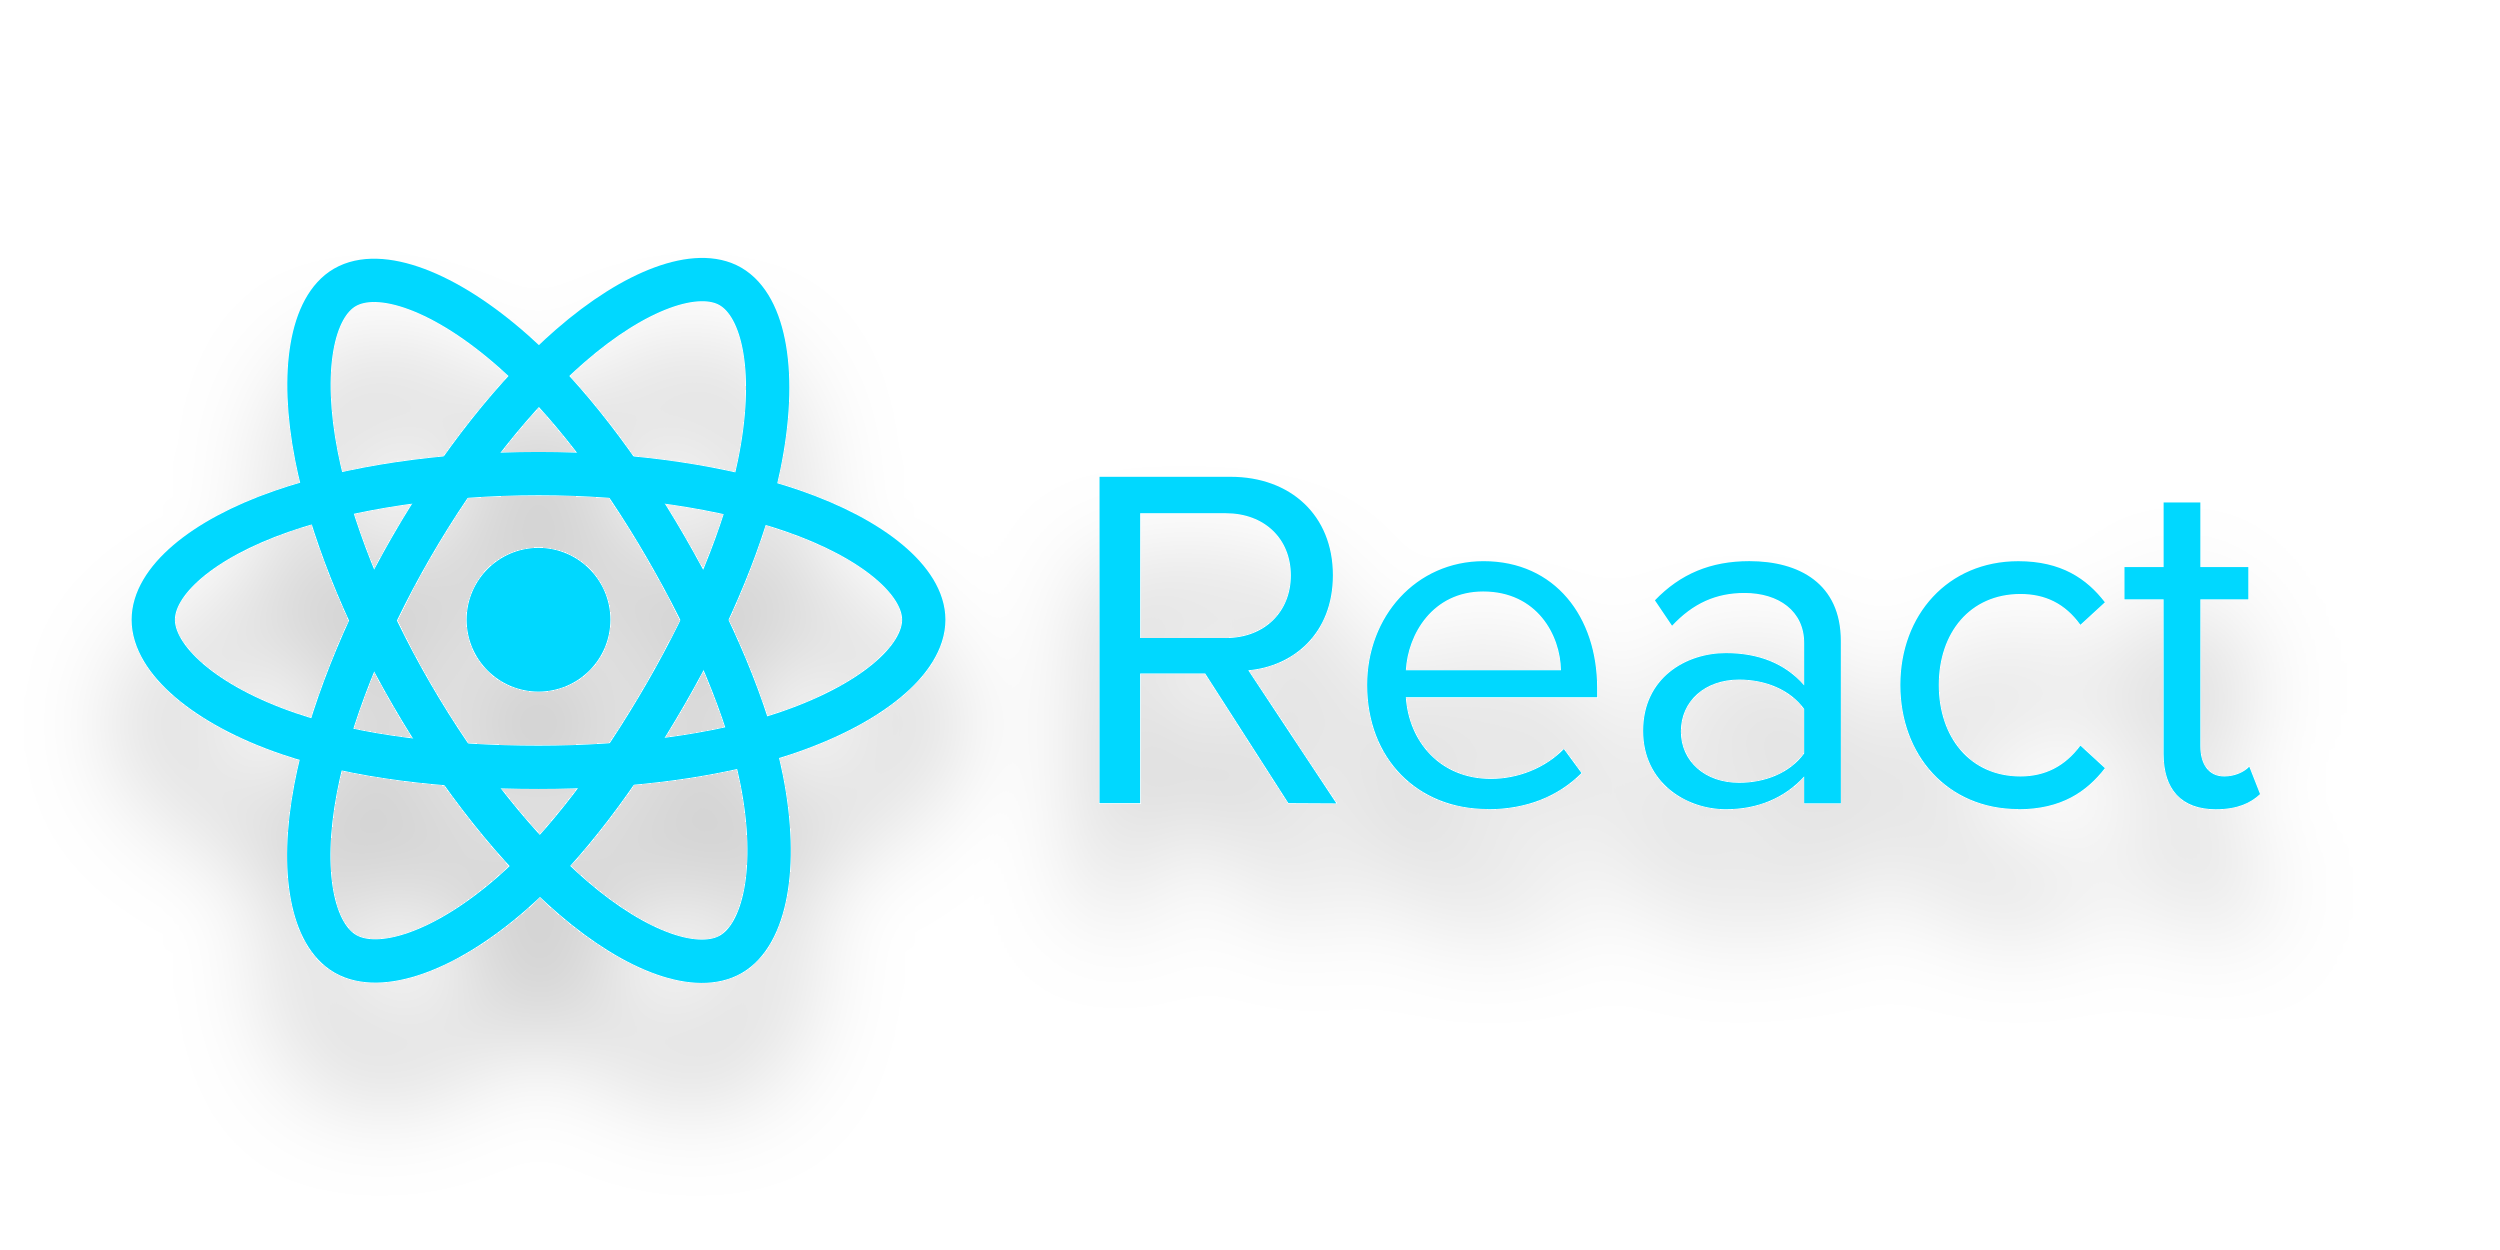
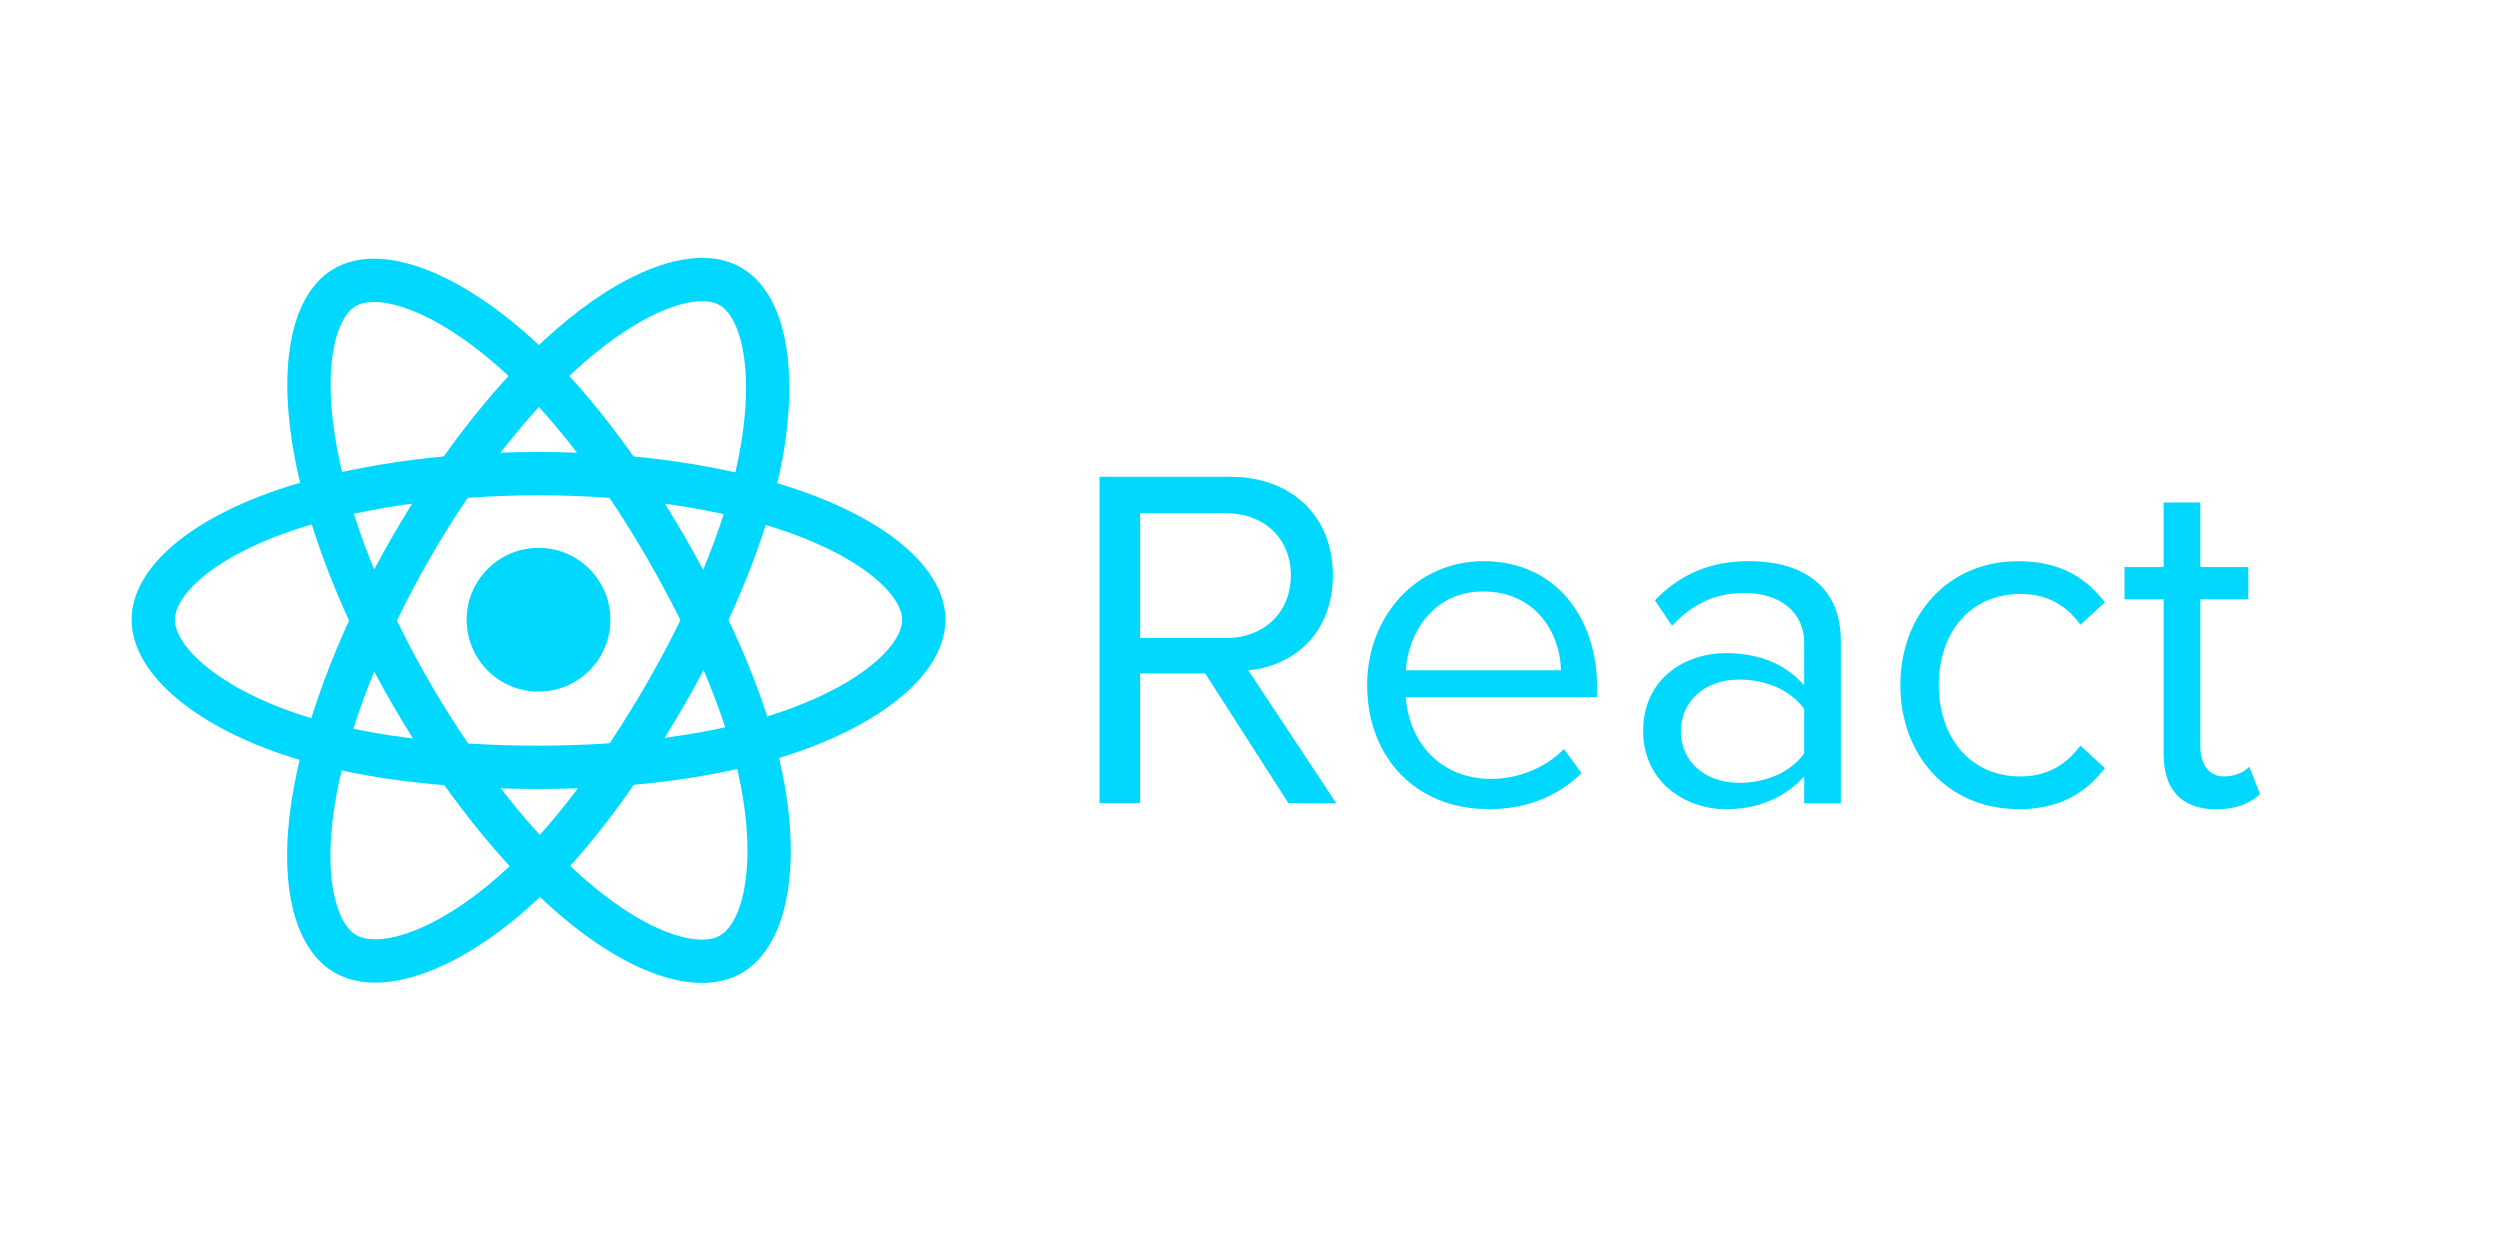
<svg xmlns="http://www.w3.org/2000/svg" width="96" height="48" viewBox="0 0 96 48" fill="none">
  <g id="reactjs-ar21 1" filter="url(#filter0_d_8756_16392)">
    <g id="Group">
      <path id="Vector" d="M20.679 26.558C22.203 26.558 23.439 25.323 23.439 23.798C23.439 22.274 22.203 21.038 20.679 21.038C19.155 21.038 17.919 22.274 17.919 23.798C17.919 25.323 19.155 26.558 20.679 26.558Z" fill="#00D8FF" />
      <g id="Group_2">
        <path id="Vector_2" fill-rule="evenodd" clip-rule="evenodd" d="M20.679 18.187C24.385 18.187 27.827 18.718 30.423 19.612C33.55 20.689 35.473 22.32 35.473 23.798C35.473 25.338 33.435 27.072 30.077 28.185C27.538 29.026 24.197 29.465 20.679 29.465C17.073 29.465 13.658 29.053 11.09 28.175C7.841 27.065 5.885 25.309 5.885 23.798C5.885 22.332 7.721 20.713 10.804 19.638C13.409 18.73 16.937 18.187 20.679 18.187H20.679Z" stroke="#00D8FF" stroke-width="1.663" />
        <path id="Vector_3" fill-rule="evenodd" clip-rule="evenodd" d="M15.794 21.009C17.645 17.799 19.826 15.082 21.897 13.28C24.392 11.109 26.766 10.258 28.046 10.996C29.38 11.766 29.864 14.397 29.15 17.862C28.611 20.482 27.322 23.596 25.564 26.643C23.762 29.767 21.699 32.52 19.657 34.305C17.072 36.565 14.573 37.382 13.265 36.628C11.995 35.896 11.509 33.496 12.118 30.288C12.633 27.577 13.925 24.25 15.794 21.009L15.794 21.009Z" stroke="#00D8FF" stroke-width="1.663" />
        <path id="Vector_4" fill-rule="evenodd" clip-rule="evenodd" d="M15.799 26.651C13.942 23.445 12.678 20.198 12.15 17.504C11.515 14.258 11.964 11.777 13.243 11.036C14.576 10.265 17.098 11.16 19.743 13.509C21.743 15.285 23.797 17.956 25.559 21C27.366 24.122 28.721 27.284 29.248 29.945C29.914 33.313 29.375 35.886 28.067 36.643C26.799 37.377 24.477 36.6 22.002 34.47C19.911 32.67 17.674 29.889 15.799 26.651V26.651Z" stroke="#00D8FF" stroke-width="1.663" />
      </g>
    </g>
    <path id="Vector_5" fill-rule="evenodd" clip-rule="evenodd" d="M51.316 30.85L47.933 25.739C49.643 25.588 51.183 24.349 51.183 22.086C51.183 19.783 49.549 18.309 47.256 18.309H42.222V30.84H43.781V25.861H46.28L49.474 30.84L51.316 30.85ZM47.07 24.499H43.782V19.708H47.07C48.555 19.708 49.569 20.685 49.569 22.095C49.569 23.504 48.554 24.501 47.07 24.501V24.499ZM57.122 31.075C58.607 31.075 59.827 30.586 60.729 29.685L60.053 28.764C59.338 29.497 58.287 29.91 57.254 29.91C55.3 29.91 54.097 28.482 53.984 26.773H61.33V26.416C61.33 23.692 59.714 21.549 56.97 21.549C54.377 21.549 52.499 23.673 52.499 26.303C52.499 29.14 54.434 31.067 57.121 31.067L57.122 31.075ZM59.941 25.738H53.985C54.06 24.349 55.017 22.713 56.953 22.713C59.02 22.713 59.922 24.385 59.941 25.738ZM70.688 30.849V24.611C70.688 22.413 69.092 21.548 67.175 21.548C65.69 21.548 64.526 22.037 63.549 23.052L64.207 24.028C65.014 23.164 65.898 22.77 66.988 22.77C68.303 22.77 69.28 23.465 69.28 24.686V26.32C68.547 25.474 67.514 25.08 66.274 25.08C64.733 25.08 63.097 26.038 63.097 28.067C63.097 30.04 64.732 31.074 66.274 31.074C67.495 31.074 68.529 30.642 69.28 29.815V30.848L70.688 30.849ZM66.781 30.06C65.466 30.06 64.545 29.234 64.545 28.087C64.545 26.922 65.466 26.096 66.781 26.096C67.777 26.096 68.735 26.471 69.28 27.223V28.933C68.736 29.684 67.777 30.06 66.781 30.06ZM77.502 31.075C79.155 31.075 80.132 30.398 80.828 29.497L79.888 28.633C79.287 29.44 78.517 29.816 77.585 29.816C75.65 29.816 74.449 28.313 74.449 26.303C74.449 24.293 75.651 22.809 77.585 22.809C78.525 22.809 79.295 23.166 79.888 23.992L80.828 23.128C80.133 22.226 79.155 21.55 77.502 21.55C74.796 21.55 72.974 23.617 72.974 26.304C72.974 29.009 74.796 31.068 77.502 31.068V31.075ZM85.094 31.075C85.92 31.075 86.428 30.83 86.785 30.493L86.372 29.44C86.184 29.647 85.816 29.816 85.414 29.816C84.794 29.816 84.493 29.328 84.493 28.651V23.014H86.335V21.775H84.493V19.295H83.083V21.775H81.58V23.015H83.083V28.953C83.083 30.306 83.76 31.076 85.094 31.076V31.075Z" fill="#00D8FF" />
  </g>
  <defs>
-     <filter id="filter0_d_8756_16392" x="-4" y="0" width="103.294" height="55.647" filterUnits="userSpaceOnUse" color-interpolation-filters="sRGB">
-       <feFlood flood-opacity="0" result="BackgroundImageFix" />
-       <feColorMatrix in="SourceAlpha" type="matrix" values="0 0 0 0 0 0 0 0 0 0 0 0 0 0 0 0 0 0 127 0" result="hardAlpha" />
-       <feOffset dy="4" />
-       <feGaussianBlur stdDeviation="2" />
-       <feComposite in2="hardAlpha" operator="out" />
-       <feColorMatrix type="matrix" values="0 0 0 0 0 0 0 0 0 0 0 0 0 0 0 0 0 0 0.25 0" />
-       <feBlend mode="normal" in2="BackgroundImageFix" result="effect1_dropShadow_8756_16392" />
-       <feBlend mode="normal" in="SourceGraphic" in2="effect1_dropShadow_8756_16392" result="shape" />
-     </filter>
-   </defs>
+         
+         
+         
+         
+         
+         
+         
+         
+         
+         
+     </defs>
</svg>
